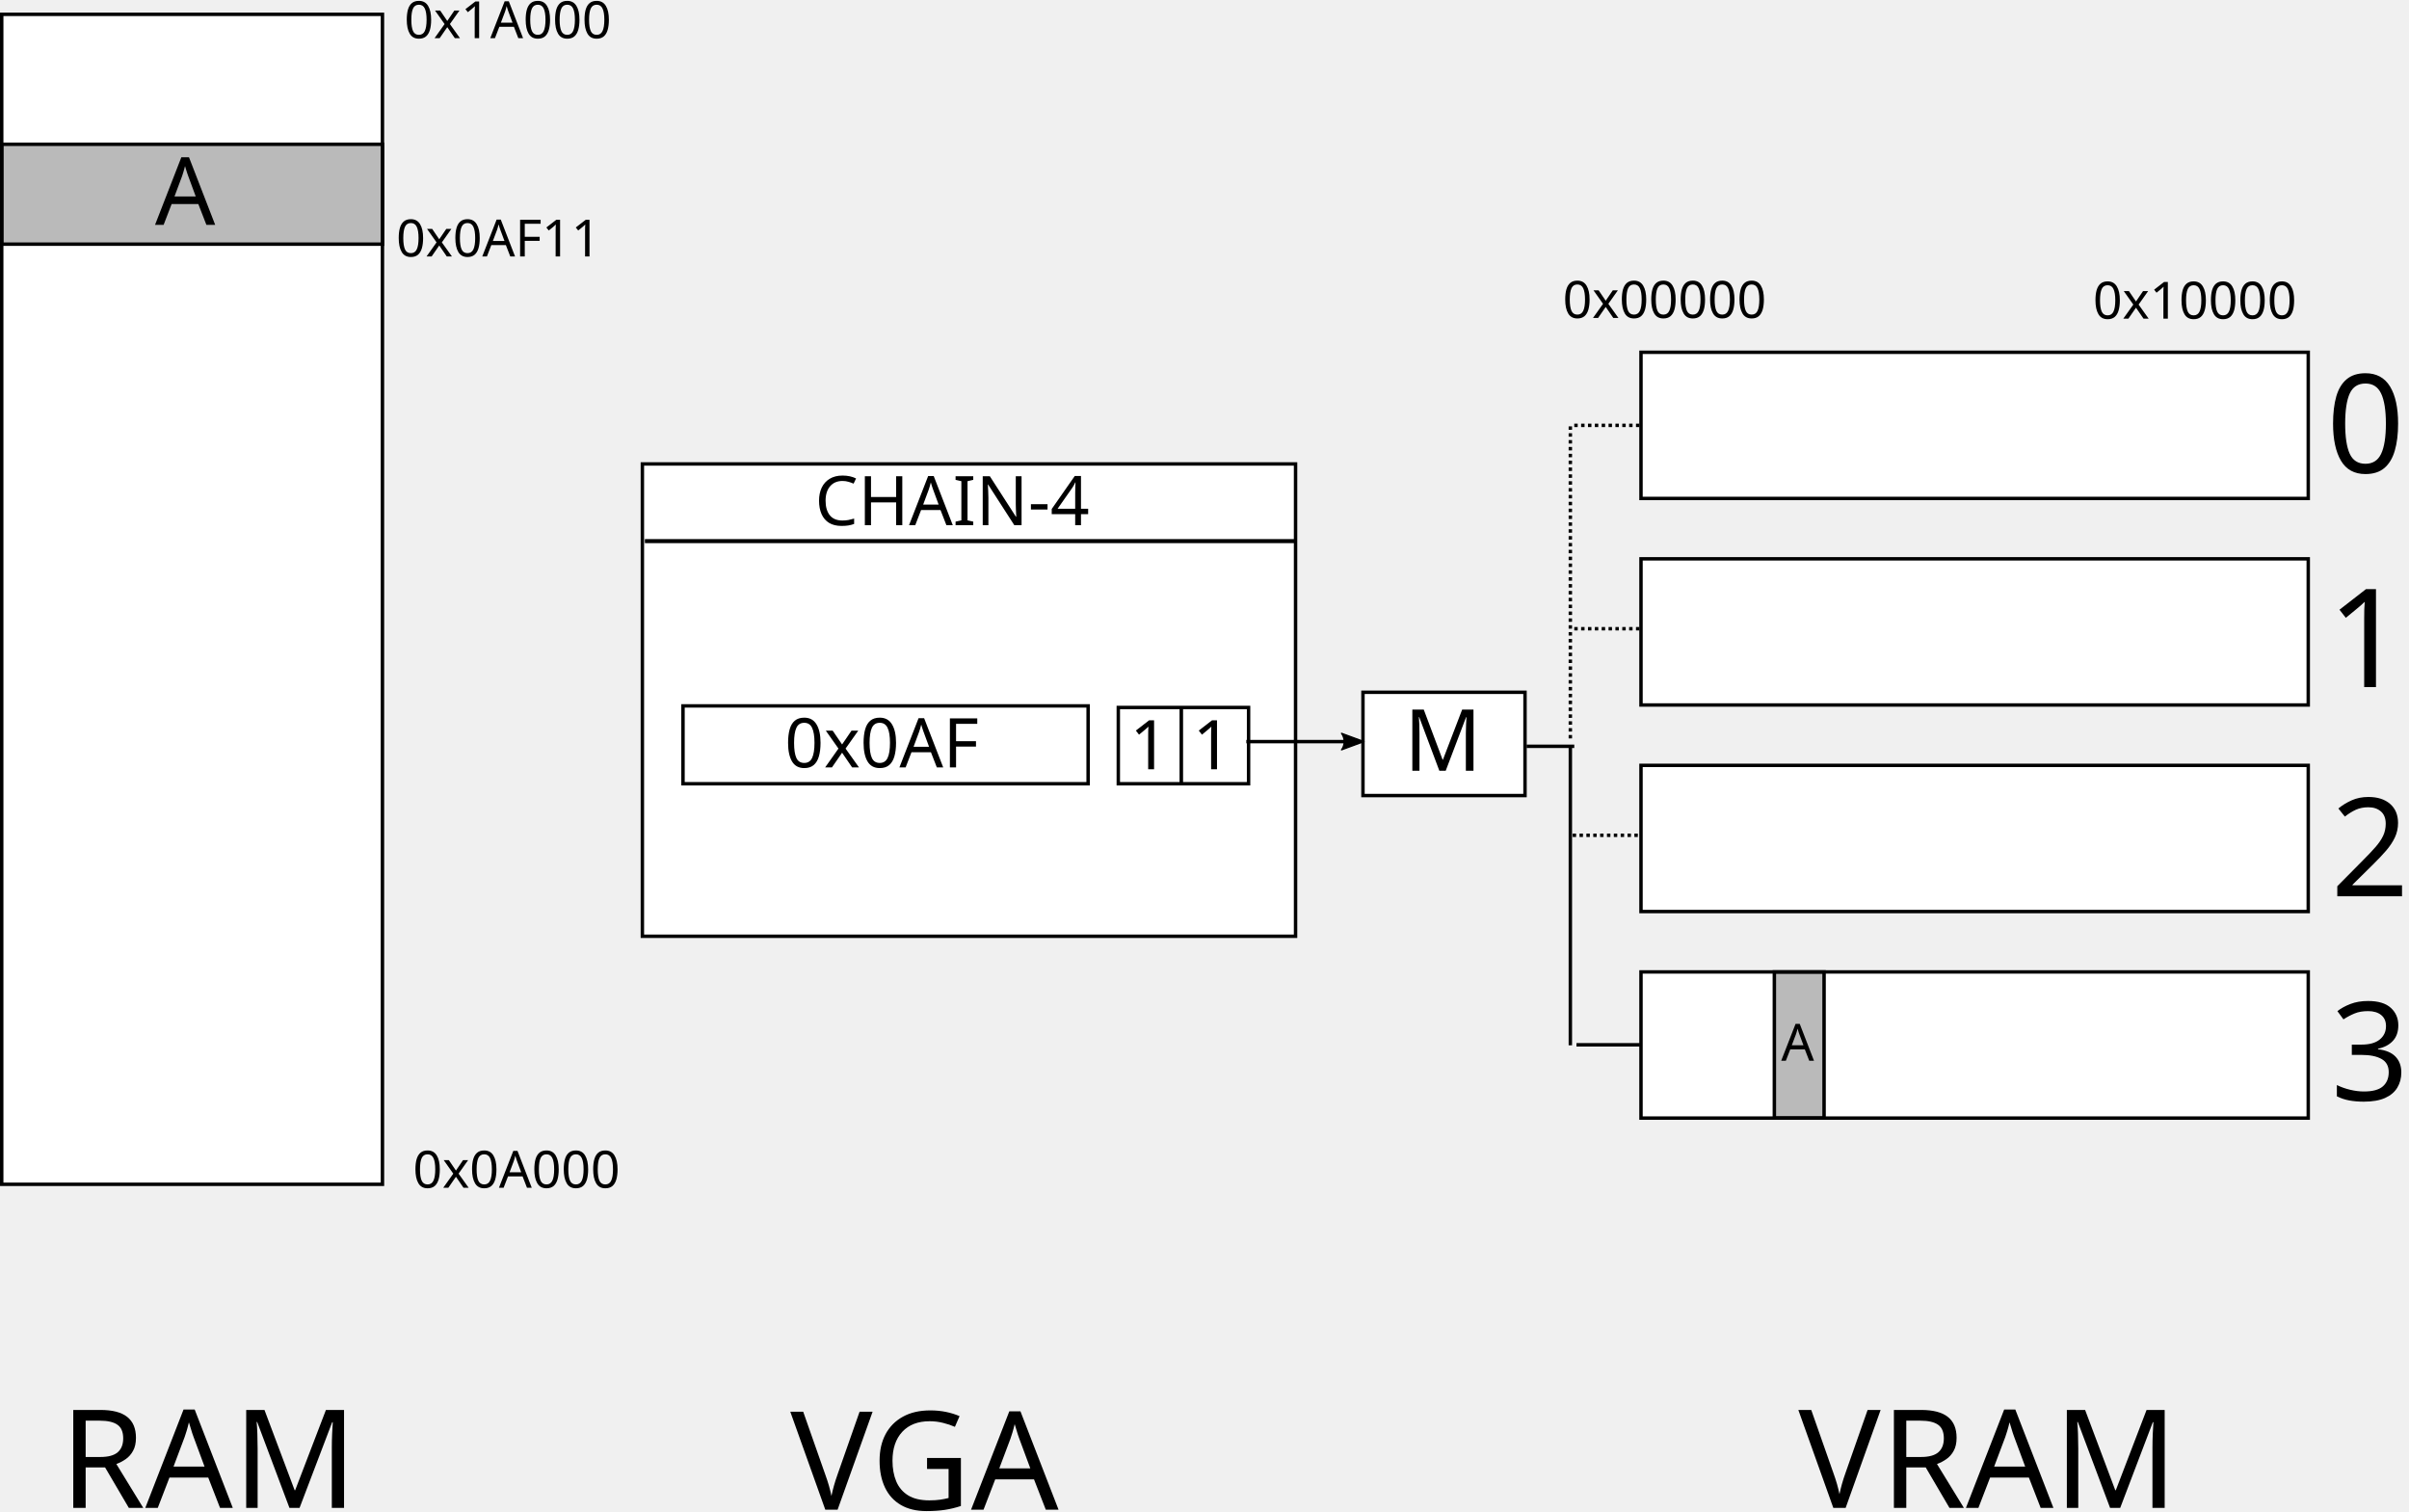
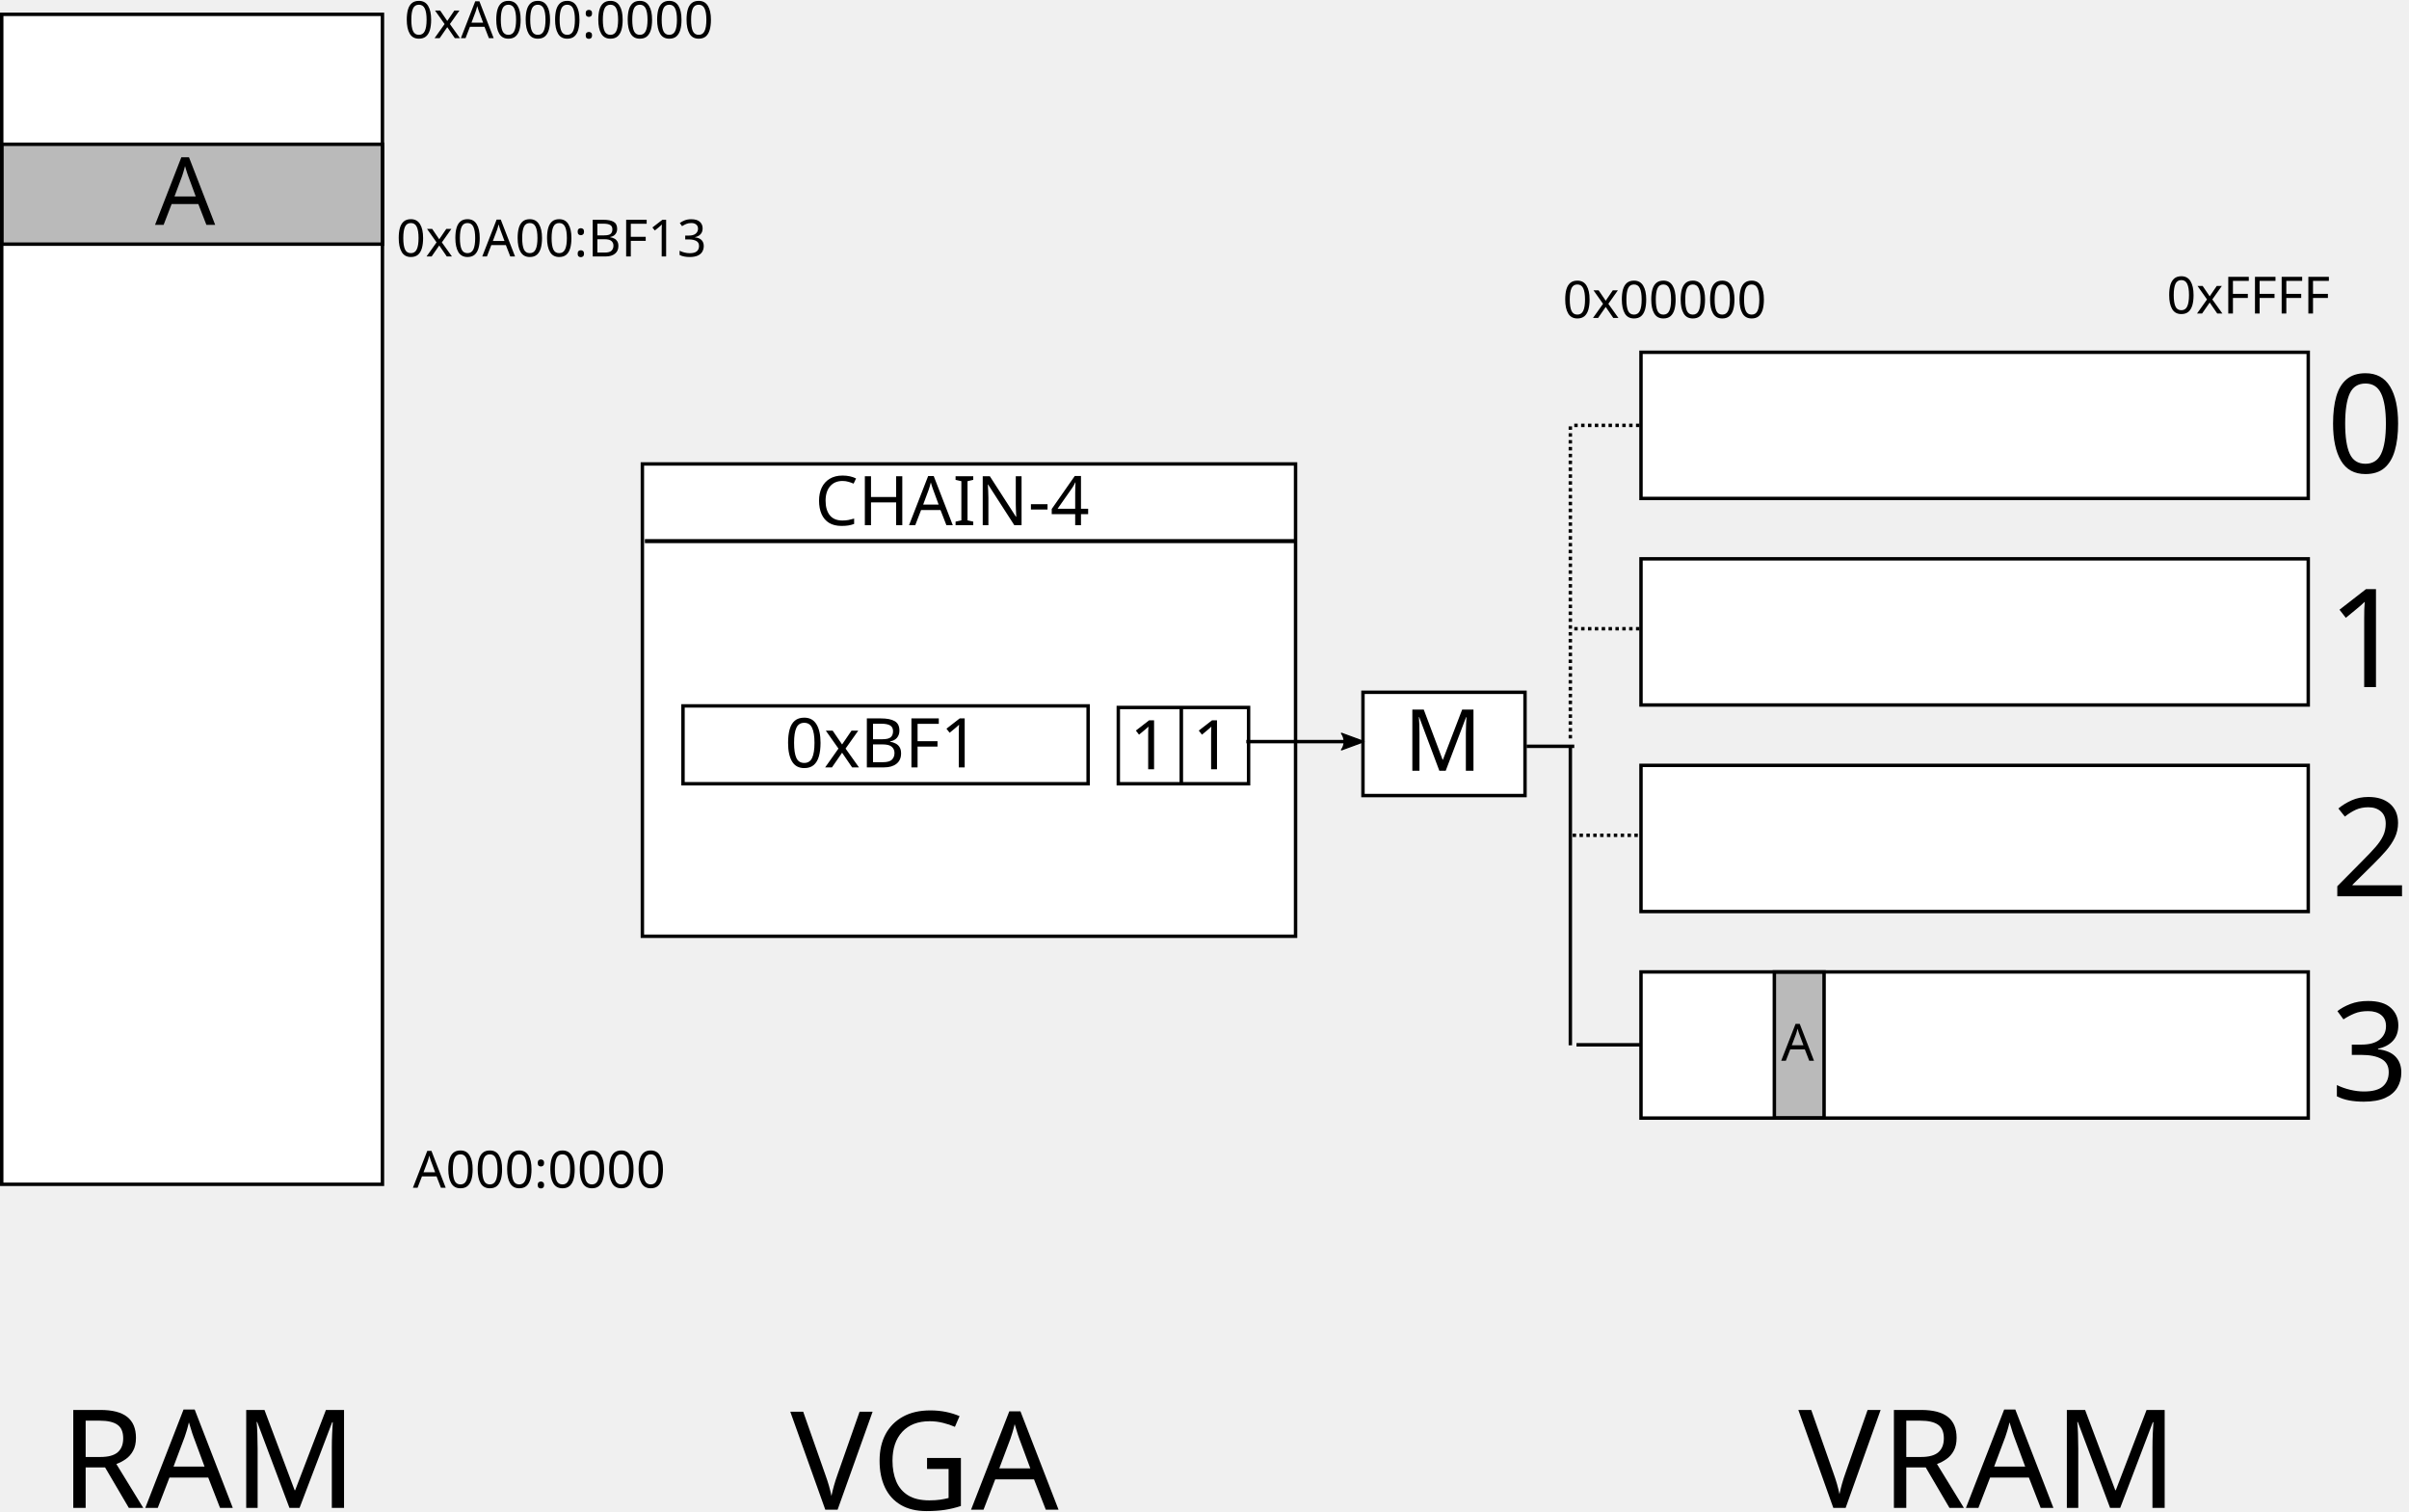
<svg xmlns="http://www.w3.org/2000/svg" width="198.289mm" height="124.416mm" viewBox="0 0 702.598 440.845" id="svg4639" version="1.1">
  <defs id="defs4641">
    <marker orient="auto" refY="0" refX="0" id="Arrow2Mend" style="overflow:visible">
      <path id="path5354" style="fill:#000000;fill-opacity:1;fill-rule:evenodd;stroke:#000000;stroke-width:0.625;stroke-linejoin:round;stroke-opacity:1" d="M 8.719,4.034 -2.207,0.016 8.719,-4.002 c -1.745,2.372 -1.735,5.617 -6e-7,8.035 z" transform="scale(-0.6,-0.6)" />
    </marker>
    <marker orient="auto" refY="0" refX="0" id="marker5609" style="overflow:visible">
      <path id="path5611" style="fill:#000000;fill-opacity:1;fill-rule:evenodd;stroke:#000000;stroke-width:0.625;stroke-linejoin:round;stroke-opacity:1" d="M 8.719,4.034 -2.207,0.016 8.719,-4.002 c -1.745,2.372 -1.735,5.617 -6e-7,8.035 z" transform="matrix(-1.1,0,0,-1.1,-1.1,0)" />
    </marker>
    <marker orient="auto" refY="0" refX="0" id="Arrow2Lend" style="overflow:visible">
      <path id="path5348" style="fill:#000000;fill-opacity:1;fill-rule:evenodd;stroke:#000000;stroke-width:0.625;stroke-linejoin:round;stroke-opacity:1" d="M 8.719,4.034 -2.207,0.016 8.719,-4.002 c -1.745,2.372 -1.735,5.617 -6e-7,8.035 z" transform="matrix(-1.1,0,0,-1.1,-1.1,0)" />
    </marker>
  </defs>
  <g id="layer1" transform="translate(-19.50463,80.4165)">
    <rect style="fill:#ffffff;fill-opacity:1;stroke:#000000;stroke-width:1;stroke-miterlimit:4;stroke-dasharray:none;stroke-dashoffset:0;stroke-opacity:1" id="rect5187" width="111.045" height="341.201" x="20.005" y="-76.234" />
    <rect style="fill:#ffffff;fill-opacity:1;stroke:#000000;stroke-width:1;stroke-miterlimit:4;stroke-dasharray:none;stroke-dashoffset:0;stroke-opacity:1" id="rect5189" width="190.506" height="137.745" x="206.856" y="54.885" />
    <path style="fill:none;fill-rule:evenodd;stroke:#000000;stroke-width:1.179px;stroke-linecap:butt;stroke-linejoin:miter;stroke-opacity:1" d="m 207.584,77.391 189.513,0" id="path5191" />
    <text xml:space="preserve" style="font-style:normal;font-weight:normal;font-size:40px;line-height:125%;font-family:Sans;letter-spacing:0px;word-spacing:0px;fill:#000000;fill-opacity:1;stroke:none;stroke-width:1px;stroke-linecap:butt;stroke-linejoin:miter;stroke-opacity:1" x="257.163" y="72.757" id="text5193">
      <tspan id="tspan5195" x="257.163" y="72.757" style="font-style:normal;font-variant:normal;font-weight:normal;font-stretch:normal;font-size:20px;line-height:125%;font-family:Sans;-inkscape-font-specification:'Sans, Normal';text-align:start;writing-mode:lr-tb;text-anchor:start">CHAIN-4</tspan>
    </text>
    <rect style="fill:#ffffff;fill-opacity:1;stroke:#000000;stroke-width:1;stroke-miterlimit:4;stroke-dasharray:none;stroke-dashoffset:0;stroke-opacity:1" id="rect5197" width="194.61" height="42.629" x="498.109" y="22.32" />
    <rect style="fill:#ffffff;fill-opacity:1;stroke:#000000;stroke-width:1;stroke-miterlimit:4;stroke-dasharray:none;stroke-dashoffset:0;stroke-opacity:1" id="rect5197-6" width="194.61" height="42.629" x="498.109" y="82.556" />
    <rect style="fill:#ffffff;fill-opacity:1;stroke:#000000;stroke-width:1;stroke-miterlimit:4;stroke-dasharray:none;stroke-dashoffset:0;stroke-opacity:1" id="rect5197-3" width="194.61" height="42.629" x="498.109" y="142.792" />
    <rect style="fill:#ffffff;fill-opacity:1;stroke:#000000;stroke-width:1;stroke-miterlimit:4;stroke-dasharray:none;stroke-dashoffset:0;stroke-opacity:1" id="rect5197-7" width="194.61" height="42.629" x="498.109" y="203.029" />
    <rect style="fill:#ffffff;fill-opacity:1;stroke:#000000;stroke-width:1;stroke-miterlimit:4;stroke-dasharray:none;stroke-dashoffset:0;stroke-opacity:1" id="rect5247" width="37.995" height="22.241" x="345.664" y="125.909" />
    <rect style="fill:#ffffff;fill-opacity:1;stroke:#000000;stroke-width:1;stroke-miterlimit:4;stroke-dasharray:none;stroke-dashoffset:0;stroke-opacity:1" id="rect5249" width="118.156" height="22.704" x="218.704" y="125.446" />
    <text xml:space="preserve" style="font-style:normal;font-variant:normal;font-weight:normal;font-stretch:normal;font-size:18.75px;line-height:125%;font-family:Sans;-inkscape-font-specification:'Sans, Normal';text-align:start;letter-spacing:0px;word-spacing:0px;writing-mode:lr-tb;text-anchor:start;fill:#000000;fill-opacity:1;stroke:none;stroke-width:1px;stroke-linecap:butt;stroke-linejoin:miter;stroke-opacity:1" x="139.934" y="265.974" id="text5251">
-       <tspan id="tspan5253" x="139.934" y="265.974" style="font-style:normal;font-variant:normal;font-weight:normal;font-stretch:normal;font-size:15px;line-height:125%;font-family:Sans;-inkscape-font-specification:'Sans, Normal';text-align:start;writing-mode:lr-tb;text-anchor:start">0x0A000</tspan>
+       <tspan id="tspan5253" x="139.934" y="265.974" style="font-style:normal;font-variant:normal;font-weight:normal;font-stretch:normal;font-size:15px;line-height:125%;font-family:Sans;-inkscape-font-specification:'Sans, Normal';text-align:start;writing-mode:lr-tb;text-anchor:start">A000:0000</tspan>
    </text>
    <text xml:space="preserve" style="font-style:normal;font-variant:normal;font-weight:normal;font-stretch:normal;font-size:18.75px;line-height:125%;font-family:Sans;-inkscape-font-specification:'Sans, Normal';text-align:start;letter-spacing:0px;word-spacing:0px;writing-mode:lr-tb;text-anchor:start;fill:#000000;fill-opacity:1;stroke:none;stroke-width:1px;stroke-linecap:butt;stroke-linejoin:miter;stroke-opacity:1" x="137.408" y="-69.291" id="text5251-4">
-       <tspan id="tspan5253-6" x="137.408" y="-69.291" style="font-style:normal;font-variant:normal;font-weight:normal;font-stretch:normal;font-size:15px;line-height:125%;font-family:Sans;-inkscape-font-specification:'Sans, Normal';text-align:start;writing-mode:lr-tb;text-anchor:start">0x1A000</tspan>
+       <tspan id="tspan5253-6" x="137.408" y="-69.291" style="font-style:normal;font-variant:normal;font-weight:normal;font-stretch:normal;font-size:15px;line-height:125%;font-family:Sans;-inkscape-font-specification:'Sans, Normal';text-align:start;writing-mode:lr-tb;text-anchor:start">0xA000:0000</tspan>
    </text>
    <rect style="fill:#ffffff;fill-opacity:1;stroke:#000000;stroke-width:1;stroke-miterlimit:4;stroke-dasharray:none;stroke-dashoffset:0;stroke-opacity:1" id="rect5273" width="47.262" height="30.118" x="417.021" y="121.478" />
    <text xml:space="preserve" style="font-style:normal;font-variant:normal;font-weight:normal;font-stretch:normal;font-size:18.75px;line-height:125%;font-family:Sans;-inkscape-font-specification:'Sans, Normal';text-align:start;letter-spacing:0px;word-spacing:0px;writing-mode:lr-tb;text-anchor:start;fill:#000000;fill-opacity:1;stroke:none;stroke-width:1px;stroke-linecap:butt;stroke-linejoin:miter;stroke-opacity:1" x="475.275" y="12.301" id="text5251-6">
      <tspan id="tspan5253-4" x="475.275" y="12.301" style="font-style:normal;font-variant:normal;font-weight:normal;font-stretch:normal;font-size:15px;line-height:125%;font-family:Sans;-inkscape-font-specification:'Sans, Normal';text-align:start;writing-mode:lr-tb;text-anchor:start">0x00000</tspan>
    </text>
-     <text xml:space="preserve" style="font-style:normal;font-variant:normal;font-weight:normal;font-stretch:normal;font-size:18.75px;line-height:125%;font-family:Sans;-inkscape-font-specification:'Sans, Normal';text-align:start;letter-spacing:0px;word-spacing:0px;writing-mode:lr-tb;text-anchor:start;fill:#000000;fill-opacity:1;stroke:none;stroke-width:1px;stroke-linecap:butt;stroke-linejoin:miter;stroke-opacity:1" x="629.924" y="12.521" id="text5251-2">
-       <tspan id="tspan5253-0" x="629.924" y="12.521" style="font-style:normal;font-variant:normal;font-weight:normal;font-stretch:normal;font-size:15px;line-height:125%;font-family:Sans;-inkscape-font-specification:'Sans, Normal';text-align:start;writing-mode:lr-tb;text-anchor:start">0x10000</tspan>
+     <text xml:space="preserve" style="font-style:normal;font-variant:normal;font-weight:normal;font-stretch:normal;font-size:18.75px;line-height:125%;font-family:Sans;-inkscape-font-specification:'Sans, Normal';text-align:start;letter-spacing:0px;word-spacing:0px;writing-mode:lr-tb;text-anchor:start;fill:#000000;fill-opacity:1;stroke:none;stroke-width:1px;stroke-linecap:butt;stroke-linejoin:miter;stroke-opacity:1" x="651.424" y="11.021" id="text5251-2">
+       <tspan id="tspan5253-0" x="651.424" y="11.021" style="font-style:normal;font-variant:normal;font-weight:normal;font-stretch:normal;font-size:15px;line-height:125%;font-family:Sans;-inkscape-font-specification:'Sans, Normal';text-align:start;writing-mode:lr-tb;text-anchor:start">0xFFFF</tspan>
    </text>
    <path style="fill:none;fill-rule:evenodd;stroke:#000000;stroke-width:1px;stroke-linecap:butt;stroke-linejoin:miter;stroke-opacity:1" d="m 464.747,137.232 13.901,0" id="path5303" />
    <path style="fill:none;fill-rule:evenodd;stroke:#000000;stroke-width:1;stroke-linecap:butt;stroke-linejoin:miter;stroke-miterlimit:4;stroke-dasharray:1, 1;stroke-dashoffset:0;stroke-opacity:1" d="m 478.648,43.634 18.998,0" id="path5305" />
    <path style="fill:none;fill-rule:evenodd;stroke:#000000;stroke-width:1;stroke-linecap:butt;stroke-linejoin:miter;stroke-miterlimit:4;stroke-dasharray:1, 1;stroke-dashoffset:0;stroke-opacity:1" d="m 478.648,102.944 18.998,0" id="path5307" />
    <path style="fill:none;fill-rule:evenodd;stroke:#000000;stroke-width:1;stroke-linecap:butt;stroke-linejoin:miter;stroke-miterlimit:4;stroke-dasharray:1, 1;stroke-dashoffset:0;stroke-opacity:1" d="m 478.184,163.18 19.461,0" id="path5309" />
    <path style="fill:none;fill-rule:evenodd;stroke:#000000;stroke-width:1.012;stroke-linecap:butt;stroke-linejoin:miter;stroke-miterlimit:4;stroke-dasharray:none;stroke-dashoffset:0;stroke-opacity:1" d="m 479.291,224.285 18.49,0" id="path5311" />
    <path style="fill:none;fill-rule:evenodd;stroke:#000000;stroke-width:1.025px;stroke-linecap:butt;stroke-linejoin:miter;stroke-opacity:1" d="m 364.04,125.825 0,22.33" id="path5681" />
    <text xml:space="preserve" style="font-style:normal;font-weight:normal;font-size:40px;line-height:125%;font-family:Sans;letter-spacing:0px;word-spacing:0px;fill:#000000;fill-opacity:1;stroke:none;stroke-width:1px;stroke-linecap:butt;stroke-linejoin:miter;stroke-opacity:1" x="429" y="144.362" id="text5683">
      <tspan id="tspan5685" x="429" y="144.362" style="font-style:normal;font-variant:normal;font-weight:normal;font-stretch:normal;font-size:25px;line-height:125%;font-family:Sans;-inkscape-font-specification:'Sans, Normal';text-align:start;writing-mode:lr-tb;text-anchor:start">M</tspan>
    </text>
    <path style="fill:none;fill-rule:evenodd;stroke:#000000;stroke-width:1px;stroke-linecap:butt;stroke-linejoin:miter;stroke-opacity:1;marker-end:url(#Arrow2Mend)" d="m 383,135.862 33,0" id="path5693" />
    <text xml:space="preserve" style="font-style:normal;font-weight:normal;font-size:40px;line-height:125%;font-family:Sans;letter-spacing:0px;word-spacing:0px;fill:#000000;fill-opacity:1;stroke:none;stroke-width:1px;stroke-linecap:butt;stroke-linejoin:miter;stroke-opacity:1" x="37" y="359.335" id="text5707">
      <tspan id="tspan5709" x="37" y="359.335">RAM</tspan>
    </text>
    <text xml:space="preserve" style="font-style:normal;font-weight:normal;font-size:40px;line-height:125%;font-family:Sans;letter-spacing:0px;word-spacing:0px;fill:#000000;fill-opacity:1;stroke:none;stroke-width:1px;stroke-linecap:butt;stroke-linejoin:miter;stroke-opacity:1" x="250" y="359.862" id="text5711">
      <tspan id="tspan5713" x="250" y="359.862">VGA</tspan>
    </text>
    <text xml:space="preserve" style="font-style:normal;font-weight:normal;font-size:40px;line-height:125%;font-family:Sans;letter-spacing:0px;word-spacing:0px;fill:#000000;fill-opacity:1;stroke:none;stroke-width:1px;stroke-linecap:butt;stroke-linejoin:miter;stroke-opacity:1" x="544" y="359.335" id="text5715">
      <tspan id="tspan5717" x="544" y="359.335">VRAM</tspan>
    </text>
    <g id="g7059" transform="translate(-0.0110302,-82.5)">
      <rect y="44.161" x="20.016" height="29.129" width="111.064" id="rect5719" style="fill:#0a0a0a;fill-opacity:0.28;stroke:#000000;stroke-width:1;stroke-miterlimit:4;stroke-dasharray:none;stroke-dashoffset:0;stroke-opacity:1" />
      <text id="text5721" y="67.668" x="64.731" style="font-style:normal;font-weight:normal;font-size:40px;line-height:125%;font-family:Sans;letter-spacing:0px;word-spacing:0px;fill:#000000;fill-opacity:1;stroke:none;stroke-width:1px;stroke-linecap:butt;stroke-linejoin:miter;stroke-opacity:1" xml:space="preserve">
        <tspan style="font-style:normal;font-variant:normal;font-weight:normal;font-stretch:normal;font-size:27.5px;line-height:125%;font-family:Sans;-inkscape-font-specification:'Sans, Normal';text-align:start;writing-mode:lr-tb;text-anchor:start" y="67.668" x="64.731" id="tspan5723">A</tspan>
      </text>
    </g>
    <path style="fill:none;fill-rule:evenodd;stroke:#000000;stroke-width:1;stroke-linecap:butt;stroke-linejoin:miter;stroke-miterlimit:4;stroke-dasharray:none;stroke-dashoffset:0;stroke-opacity:1" d="m 477.505,137.429 0,87" id="path5725" />
    <path style="fill:none;fill-rule:evenodd;stroke:#000000;stroke-width:1;stroke-linecap:butt;stroke-linejoin:miter;stroke-miterlimit:4;stroke-dasharray:1, 1;stroke-dashoffset:0;stroke-opacity:1" d="m 477.505,43.929 0,92" id="path5727" />
    <text xml:space="preserve" style="font-style:normal;font-weight:normal;font-size:40px;line-height:125%;font-family:Sans;letter-spacing:0px;word-spacing:0px;fill:#000000;fill-opacity:1;stroke:none;stroke-width:1px;stroke-linecap:butt;stroke-linejoin:miter;stroke-opacity:1" x="349.005" y="143.929" id="text5729">
      <tspan id="tspan5731" x="349.005" y="143.929" style="font-style:normal;font-variant:normal;font-weight:normal;font-stretch:normal;font-size:20px;line-height:125%;font-family:Sans;-inkscape-font-specification:'Sans, Normal';text-align:start;writing-mode:lr-tb;text-anchor:start">1</tspan>
    </text>
    <text xml:space="preserve" style="font-style:normal;font-weight:normal;font-size:40px;line-height:125%;font-family:Sans;letter-spacing:0px;word-spacing:0px;fill:#000000;fill-opacity:1;stroke:none;stroke-width:1px;stroke-linecap:butt;stroke-linejoin:miter;stroke-opacity:1" x="367.354" y="143.929" id="text5729-2">
      <tspan id="tspan5731-0" x="367.354" y="143.929" style="font-style:normal;font-variant:normal;font-weight:normal;font-stretch:normal;font-size:20px;line-height:125%;font-family:Sans;-inkscape-font-specification:'Sans, Normal';text-align:start;writing-mode:lr-tb;text-anchor:start">1</tspan>
    </text>
    <text xml:space="preserve" style="font-style:normal;font-variant:normal;font-weight:normal;font-stretch:normal;font-size:18.75px;line-height:125%;font-family:Sans;-inkscape-font-specification:'Sans, Normal';text-align:start;letter-spacing:0px;word-spacing:0px;writing-mode:lr-tb;text-anchor:start;fill:#000000;fill-opacity:1;stroke:none;stroke-width:1px;stroke-linecap:butt;stroke-linejoin:miter;stroke-opacity:1" x="135.062" y="-5.622" id="text5251-4-6">
-       <tspan id="tspan5253-6-3" x="135.062" y="-5.622" style="font-style:normal;font-variant:normal;font-weight:normal;font-stretch:normal;font-size:15px;line-height:125%;font-family:Sans;-inkscape-font-specification:'Sans, Normal';text-align:start;writing-mode:lr-tb;text-anchor:start">0x0AF11</tspan>
+       <tspan id="tspan5253-6-3" x="135.062" y="-5.622" style="font-style:normal;font-variant:normal;font-weight:normal;font-stretch:normal;font-size:15px;line-height:125%;font-family:Sans;-inkscape-font-specification:'Sans, Normal';text-align:start;writing-mode:lr-tb;text-anchor:start">0x0A00:BF13</tspan>
    </text>
    <text xml:space="preserve" style="font-style:normal;font-variant:normal;font-weight:normal;font-stretch:normal;font-size:18.75px;line-height:125%;font-family:Sans;-inkscape-font-specification:'Sans, Normal';text-align:start;letter-spacing:0px;word-spacing:0px;writing-mode:lr-tb;text-anchor:start;fill:#000000;fill-opacity:1;stroke:none;stroke-width:1px;stroke-linecap:butt;stroke-linejoin:miter;stroke-opacity:1" x="248.366" y="143.378" id="text5251-4-6-1">
-       <tspan id="tspan5253-6-3-2" x="248.366" y="143.378" style="font-style:normal;font-variant:normal;font-weight:normal;font-stretch:normal;font-size:20px;line-height:125%;font-family:Sans;-inkscape-font-specification:'Sans, Normal';text-align:start;writing-mode:lr-tb;text-anchor:start">0x0AF</tspan>
+       <tspan id="tspan5253-6-3-2" x="248.366" y="143.378" style="font-style:normal;font-variant:normal;font-weight:normal;font-stretch:normal;font-size:20px;line-height:125%;font-family:Sans;-inkscape-font-specification:'Sans, Normal';text-align:start;writing-mode:lr-tb;text-anchor:start">0xBF1</tspan>
    </text>
    <rect style="fill:#0a0a0a;fill-opacity:0.28;stroke:#000000;stroke-width:1.007;stroke-miterlimit:4;stroke-dasharray:none;stroke-dashoffset:0;stroke-opacity:1" id="rect7100" width="14.5" height="42.614" x="537.005" y="203.033" />
    <text xml:space="preserve" style="font-style:normal;font-weight:normal;font-size:40px;line-height:125%;font-family:Sans;letter-spacing:0px;word-spacing:0px;fill:#000000;fill-opacity:1;stroke:none;stroke-width:1px;stroke-linecap:butt;stroke-linejoin:miter;stroke-opacity:1" x="539.005" y="228.929" id="text7116">
      <tspan id="tspan7118" x="539.005" y="228.929" style="font-style:normal;font-variant:normal;font-weight:normal;font-stretch:normal;font-size:15px;line-height:125%;font-family:Sans;-inkscape-font-specification:'Sans, Normal';text-align:start;writing-mode:lr-tb;text-anchor:start">A</tspan>
    </text>
    <text xml:space="preserve" style="font-style:normal;font-weight:normal;font-size:40px;line-height:125%;font-family:Sans;letter-spacing:0px;word-spacing:0px;fill:#000000;fill-opacity:1;stroke:none;stroke-width:1px;stroke-linecap:butt;stroke-linejoin:miter;stroke-opacity:1" x="698.005" y="57.429" id="text7120">
      <tspan id="tspan7122" x="698.005" y="57.429">0</tspan>
    </text>
    <text xml:space="preserve" style="font-style:normal;font-weight:normal;font-size:40px;line-height:125%;font-family:Sans;letter-spacing:0px;word-spacing:0px;fill:#000000;fill-opacity:1;stroke:none;stroke-width:1px;stroke-linecap:butt;stroke-linejoin:miter;stroke-opacity:1" x="698.27" y="119.96" id="text7120-9">
      <tspan id="tspan7122-0" x="698.27" y="119.96">1</tspan>
    </text>
    <text xml:space="preserve" style="font-style:normal;font-weight:normal;font-size:40px;line-height:125%;font-family:Sans;letter-spacing:0px;word-spacing:0px;fill:#000000;fill-opacity:1;stroke:none;stroke-width:1px;stroke-linecap:butt;stroke-linejoin:miter;stroke-opacity:1" x="699.27" y="180.96" id="text7120-7">
      <tspan id="tspan7122-1" x="699.27" y="180.96">2</tspan>
    </text>
    <text xml:space="preserve" style="font-style:normal;font-weight:normal;font-size:40px;line-height:125%;font-family:Sans;letter-spacing:0px;word-spacing:0px;fill:#000000;fill-opacity:1;stroke:none;stroke-width:1px;stroke-linecap:butt;stroke-linejoin:miter;stroke-opacity:1" x="699.27" y="240.46" id="text7120-8">
      <tspan id="tspan7122-9" x="699.27" y="240.46">3</tspan>
    </text>
  </g>
</svg>
